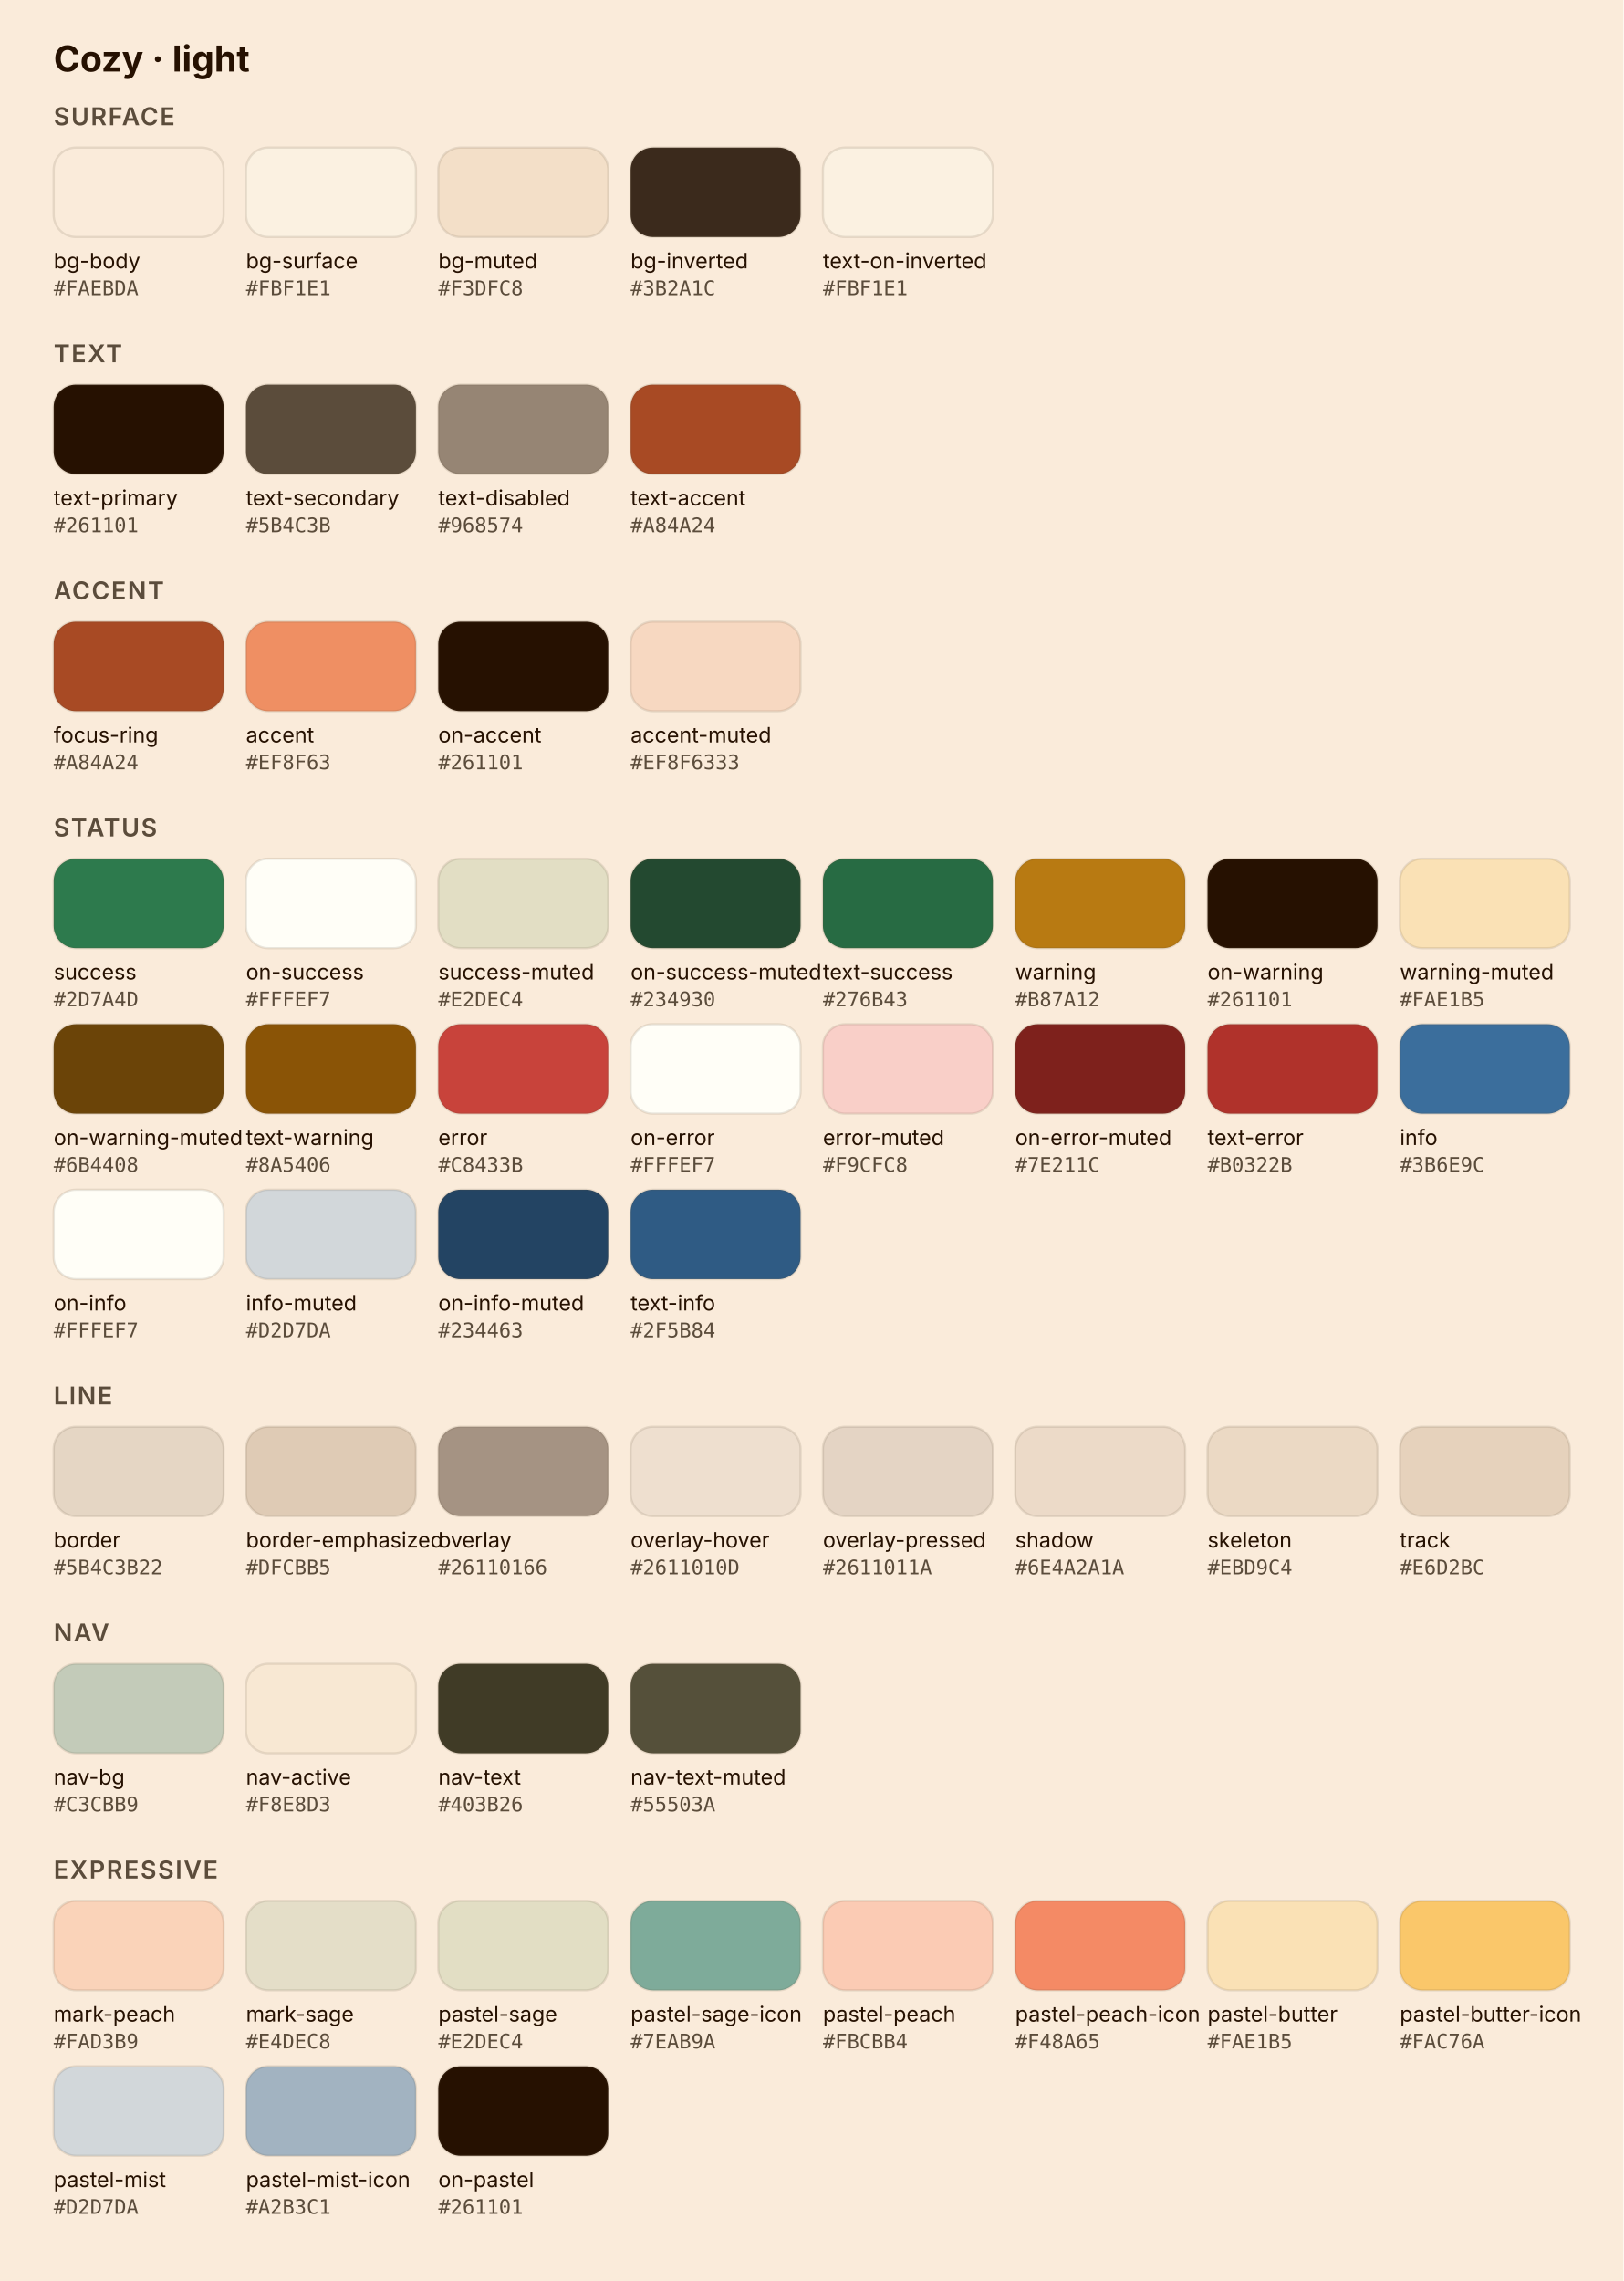
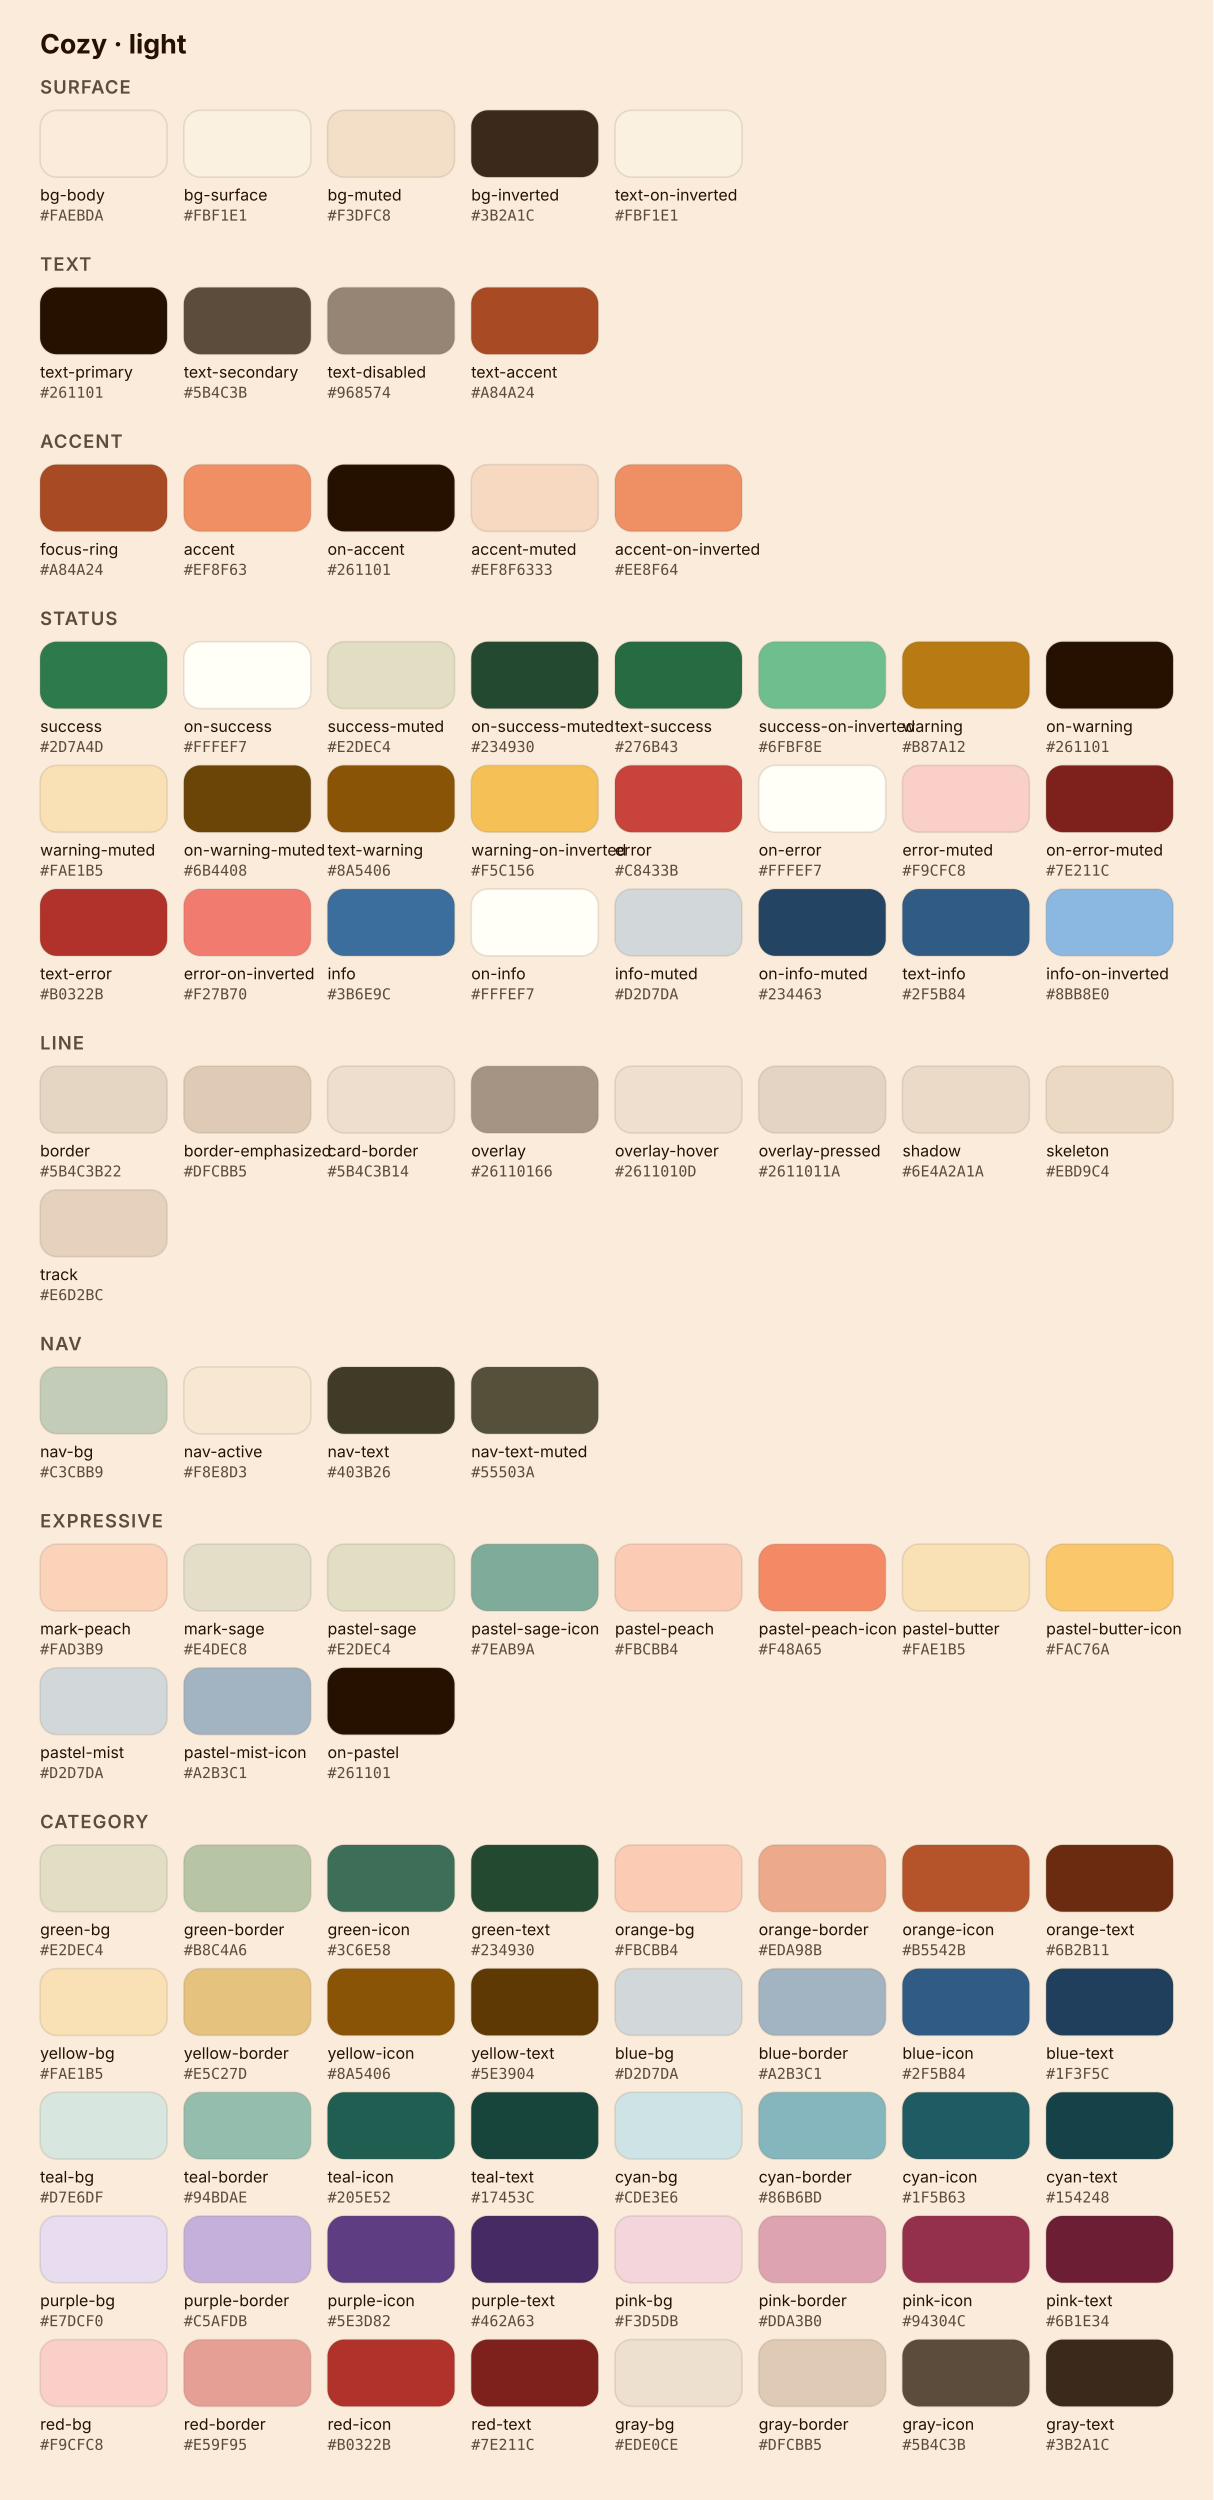
- <svg xmlns="http://www.w3.org/2000/svg" width="726" height="1020" viewBox="0 0 726 1020" font-family="'Plus Jakarta Sans', -apple-system, 'Segoe UI', sans-serif">
-   <rect x="0" y="0" width="726" height="1020" fill="#FAEBDA" />
+ <svg xmlns="http://www.w3.org/2000/svg" width="726" height="1496" viewBox="0 0 726 1496" font-family="'Plus Jakarta Sans', -apple-system, 'Segoe UI', sans-serif">
+   <rect x="0" y="0" width="726" height="1496" fill="#FAEBDA" />
  <text x="24" y="32" fill="#261101" font-size="16" font-weight="700">Cozy · light</text>
  <text x="24" y="56" fill="#5B4C3B" font-size="11" font-weight="600" letter-spacing="0.06em">SURFACE</text>
  <rect x="24" y="66" width="76" height="40" rx="10" fill="#FAEBDA" stroke="#5B4C3B22" />
  <text x="24" y="120" fill="#261101" font-size="9.5">bg-body</text>
  <text x="24" y="132" fill="#5B4C3B" font-size="9" font-family="ui-monospace, monospace">#FAEBDA</text>
  <rect x="110" y="66" width="76" height="40" rx="10" fill="#FBF1E1" stroke="#5B4C3B22" />
  <text x="110" y="120" fill="#261101" font-size="9.5">bg-surface</text>
  <text x="110" y="132" fill="#5B4C3B" font-size="9" font-family="ui-monospace, monospace">#FBF1E1</text>
  <rect x="196" y="66" width="76" height="40" rx="10" fill="#F3DFC8" stroke="#5B4C3B22" />
  <text x="196" y="120" fill="#261101" font-size="9.5">bg-muted</text>
  <text x="196" y="132" fill="#5B4C3B" font-size="9" font-family="ui-monospace, monospace">#F3DFC8</text>
  <rect x="282" y="66" width="76" height="40" rx="10" fill="#3B2A1C" stroke="#5B4C3B22" />
  <text x="282" y="120" fill="#261101" font-size="9.5">bg-inverted</text>
  <text x="282" y="132" fill="#5B4C3B" font-size="9" font-family="ui-monospace, monospace">#3B2A1C</text>
  <rect x="368" y="66" width="76" height="40" rx="10" fill="#FBF1E1" stroke="#5B4C3B22" />
  <text x="368" y="120" fill="#261101" font-size="9.5">text-on-inverted</text>
  <text x="368" y="132" fill="#5B4C3B" font-size="9" font-family="ui-monospace, monospace">#FBF1E1</text>
  <text x="24" y="162" fill="#5B4C3B" font-size="11" font-weight="600" letter-spacing="0.06em">TEXT</text>
  <rect x="24" y="172" width="76" height="40" rx="10" fill="#261101" stroke="#5B4C3B22" />
  <text x="24" y="226" fill="#261101" font-size="9.5">text-primary</text>
  <text x="24" y="238" fill="#5B4C3B" font-size="9" font-family="ui-monospace, monospace">#261101</text>
  <rect x="110" y="172" width="76" height="40" rx="10" fill="#5B4C3B" stroke="#5B4C3B22" />
  <text x="110" y="226" fill="#261101" font-size="9.5">text-secondary</text>
  <text x="110" y="238" fill="#5B4C3B" font-size="9" font-family="ui-monospace, monospace">#5B4C3B</text>
  <rect x="196" y="172" width="76" height="40" rx="10" fill="#968574" stroke="#5B4C3B22" />
  <text x="196" y="226" fill="#261101" font-size="9.5">text-disabled</text>
  <text x="196" y="238" fill="#5B4C3B" font-size="9" font-family="ui-monospace, monospace">#968574</text>
  <rect x="282" y="172" width="76" height="40" rx="10" fill="#A84A24" stroke="#5B4C3B22" />
  <text x="282" y="226" fill="#261101" font-size="9.5">text-accent</text>
  <text x="282" y="238" fill="#5B4C3B" font-size="9" font-family="ui-monospace, monospace">#A84A24</text>
  <text x="24" y="268" fill="#5B4C3B" font-size="11" font-weight="600" letter-spacing="0.06em">ACCENT</text>
  <rect x="24" y="278" width="76" height="40" rx="10" fill="#A84A24" stroke="#5B4C3B22" />
  <text x="24" y="332" fill="#261101" font-size="9.5">focus-ring</text>
  <text x="24" y="344" fill="#5B4C3B" font-size="9" font-family="ui-monospace, monospace">#A84A24</text>
  <rect x="110" y="278" width="76" height="40" rx="10" fill="#EF8F63" stroke="#5B4C3B22" />
  <text x="110" y="332" fill="#261101" font-size="9.5">accent</text>
  <text x="110" y="344" fill="#5B4C3B" font-size="9" font-family="ui-monospace, monospace">#EF8F63</text>
  <rect x="196" y="278" width="76" height="40" rx="10" fill="#261101" stroke="#5B4C3B22" />
  <text x="196" y="332" fill="#261101" font-size="9.5">on-accent</text>
  <text x="196" y="344" fill="#5B4C3B" font-size="9" font-family="ui-monospace, monospace">#261101</text>
  <rect x="282" y="278" width="76" height="40" rx="10" fill="#EF8F6333" stroke="#5B4C3B22" />
  <text x="282" y="332" fill="#261101" font-size="9.5">accent-muted</text>
  <text x="282" y="344" fill="#5B4C3B" font-size="9" font-family="ui-monospace, monospace">#EF8F6333</text>
+   <rect x="368" y="278" width="76" height="40" rx="10" fill="#EE8F64" stroke="#5B4C3B22" />
+   <text x="368" y="332" fill="#261101" font-size="9.5">accent-on-inverted</text>
+   <text x="368" y="344" fill="#5B4C3B" font-size="9" font-family="ui-monospace, monospace">#EE8F64</text>
  <text x="24" y="374" fill="#5B4C3B" font-size="11" font-weight="600" letter-spacing="0.06em">STATUS</text>
  <rect x="24" y="384" width="76" height="40" rx="10" fill="#2D7A4D" stroke="#5B4C3B22" />
  <text x="24" y="438" fill="#261101" font-size="9.5">success</text>
  <text x="24" y="450" fill="#5B4C3B" font-size="9" font-family="ui-monospace, monospace">#2D7A4D</text>
  <rect x="110" y="384" width="76" height="40" rx="10" fill="#FFFEF7" stroke="#5B4C3B22" />
  <text x="110" y="438" fill="#261101" font-size="9.5">on-success</text>
  <text x="110" y="450" fill="#5B4C3B" font-size="9" font-family="ui-monospace, monospace">#FFFEF7</text>
  <rect x="196" y="384" width="76" height="40" rx="10" fill="#E2DEC4" stroke="#5B4C3B22" />
  <text x="196" y="438" fill="#261101" font-size="9.5">success-muted</text>
  <text x="196" y="450" fill="#5B4C3B" font-size="9" font-family="ui-monospace, monospace">#E2DEC4</text>
  <rect x="282" y="384" width="76" height="40" rx="10" fill="#234930" stroke="#5B4C3B22" />
  <text x="282" y="438" fill="#261101" font-size="9.5">on-success-muted</text>
  <text x="282" y="450" fill="#5B4C3B" font-size="9" font-family="ui-monospace, monospace">#234930</text>
  <rect x="368" y="384" width="76" height="40" rx="10" fill="#276B43" stroke="#5B4C3B22" />
  <text x="368" y="438" fill="#261101" font-size="9.5">text-success</text>
  <text x="368" y="450" fill="#5B4C3B" font-size="9" font-family="ui-monospace, monospace">#276B43</text>
-   <rect x="454" y="384" width="76" height="40" rx="10" fill="#B87A12" stroke="#5B4C3B22" />
-   <text x="454" y="438" fill="#261101" font-size="9.5">warning</text>
-   <text x="454" y="450" fill="#5B4C3B" font-size="9" font-family="ui-monospace, monospace">#B87A12</text>
-   <rect x="540" y="384" width="76" height="40" rx="10" fill="#261101" stroke="#5B4C3B22" />
-   <text x="540" y="438" fill="#261101" font-size="9.5">on-warning</text>
-   <text x="540" y="450" fill="#5B4C3B" font-size="9" font-family="ui-monospace, monospace">#261101</text>
-   <rect x="626" y="384" width="76" height="40" rx="10" fill="#FAE1B5" stroke="#5B4C3B22" />
-   <text x="626" y="438" fill="#261101" font-size="9.5">warning-muted</text>
-   <text x="626" y="450" fill="#5B4C3B" font-size="9" font-family="ui-monospace, monospace">#FAE1B5</text>
-   <rect x="24" y="458" width="76" height="40" rx="10" fill="#6B4408" stroke="#5B4C3B22" />
-   <text x="24" y="512" fill="#261101" font-size="9.5">on-warning-muted</text>
-   <text x="24" y="524" fill="#5B4C3B" font-size="9" font-family="ui-monospace, monospace">#6B4408</text>
-   <rect x="110" y="458" width="76" height="40" rx="10" fill="#8A5406" stroke="#5B4C3B22" />
-   <text x="110" y="512" fill="#261101" font-size="9.5">text-warning</text>
-   <text x="110" y="524" fill="#5B4C3B" font-size="9" font-family="ui-monospace, monospace">#8A5406</text>
-   <rect x="196" y="458" width="76" height="40" rx="10" fill="#C8433B" stroke="#5B4C3B22" />
-   <text x="196" y="512" fill="#261101" font-size="9.5">error</text>
-   <text x="196" y="524" fill="#5B4C3B" font-size="9" font-family="ui-monospace, monospace">#C8433B</text>
-   <rect x="282" y="458" width="76" height="40" rx="10" fill="#FFFEF7" stroke="#5B4C3B22" />
-   <text x="282" y="512" fill="#261101" font-size="9.5">on-error</text>
-   <text x="282" y="524" fill="#5B4C3B" font-size="9" font-family="ui-monospace, monospace">#FFFEF7</text>
-   <rect x="368" y="458" width="76" height="40" rx="10" fill="#F9CFC8" stroke="#5B4C3B22" />
-   <text x="368" y="512" fill="#261101" font-size="9.5">error-muted</text>
-   <text x="368" y="524" fill="#5B4C3B" font-size="9" font-family="ui-monospace, monospace">#F9CFC8</text>
-   <rect x="454" y="458" width="76" height="40" rx="10" fill="#7E211C" stroke="#5B4C3B22" />
-   <text x="454" y="512" fill="#261101" font-size="9.5">on-error-muted</text>
-   <text x="454" y="524" fill="#5B4C3B" font-size="9" font-family="ui-monospace, monospace">#7E211C</text>
-   <rect x="540" y="458" width="76" height="40" rx="10" fill="#B0322B" stroke="#5B4C3B22" />
-   <text x="540" y="512" fill="#261101" font-size="9.5">text-error</text>
-   <text x="540" y="524" fill="#5B4C3B" font-size="9" font-family="ui-monospace, monospace">#B0322B</text>
-   <rect x="626" y="458" width="76" height="40" rx="10" fill="#3B6E9C" stroke="#5B4C3B22" />
-   <text x="626" y="512" fill="#261101" font-size="9.5">info</text>
-   <text x="626" y="524" fill="#5B4C3B" font-size="9" font-family="ui-monospace, monospace">#3B6E9C</text>
-   <rect x="24" y="532" width="76" height="40" rx="10" fill="#FFFEF7" stroke="#5B4C3B22" />
-   <text x="24" y="586" fill="#261101" font-size="9.5">on-info</text>
-   <text x="24" y="598" fill="#5B4C3B" font-size="9" font-family="ui-monospace, monospace">#FFFEF7</text>
-   <rect x="110" y="532" width="76" height="40" rx="10" fill="#D2D7DA" stroke="#5B4C3B22" />
-   <text x="110" y="586" fill="#261101" font-size="9.5">info-muted</text>
-   <text x="110" y="598" fill="#5B4C3B" font-size="9" font-family="ui-monospace, monospace">#D2D7DA</text>
-   <rect x="196" y="532" width="76" height="40" rx="10" fill="#234463" stroke="#5B4C3B22" />
-   <text x="196" y="586" fill="#261101" font-size="9.5">on-info-muted</text>
-   <text x="196" y="598" fill="#5B4C3B" font-size="9" font-family="ui-monospace, monospace">#234463</text>
-   <rect x="282" y="532" width="76" height="40" rx="10" fill="#2F5B84" stroke="#5B4C3B22" />
-   <text x="282" y="586" fill="#261101" font-size="9.5">text-info</text>
-   <text x="282" y="598" fill="#5B4C3B" font-size="9" font-family="ui-monospace, monospace">#2F5B84</text>
+   <rect x="454" y="384" width="76" height="40" rx="10" fill="#6FBF8E" stroke="#5B4C3B22" />
+   <text x="454" y="438" fill="#261101" font-size="9.5">success-on-inverted</text>
+   <text x="454" y="450" fill="#5B4C3B" font-size="9" font-family="ui-monospace, monospace">#6FBF8E</text>
+   <rect x="540" y="384" width="76" height="40" rx="10" fill="#B87A12" stroke="#5B4C3B22" />
+   <text x="540" y="438" fill="#261101" font-size="9.5">warning</text>
+   <text x="540" y="450" fill="#5B4C3B" font-size="9" font-family="ui-monospace, monospace">#B87A12</text>
+   <rect x="626" y="384" width="76" height="40" rx="10" fill="#261101" stroke="#5B4C3B22" />
+   <text x="626" y="438" fill="#261101" font-size="9.5">on-warning</text>
+   <text x="626" y="450" fill="#5B4C3B" font-size="9" font-family="ui-monospace, monospace">#261101</text>
+   <rect x="24" y="458" width="76" height="40" rx="10" fill="#FAE1B5" stroke="#5B4C3B22" />
+   <text x="24" y="512" fill="#261101" font-size="9.5">warning-muted</text>
+   <text x="24" y="524" fill="#5B4C3B" font-size="9" font-family="ui-monospace, monospace">#FAE1B5</text>
+   <rect x="110" y="458" width="76" height="40" rx="10" fill="#6B4408" stroke="#5B4C3B22" />
+   <text x="110" y="512" fill="#261101" font-size="9.5">on-warning-muted</text>
+   <text x="110" y="524" fill="#5B4C3B" font-size="9" font-family="ui-monospace, monospace">#6B4408</text>
+   <rect x="196" y="458" width="76" height="40" rx="10" fill="#8A5406" stroke="#5B4C3B22" />
+   <text x="196" y="512" fill="#261101" font-size="9.5">text-warning</text>
+   <text x="196" y="524" fill="#5B4C3B" font-size="9" font-family="ui-monospace, monospace">#8A5406</text>
+   <rect x="282" y="458" width="76" height="40" rx="10" fill="#F5C156" stroke="#5B4C3B22" />
+   <text x="282" y="512" fill="#261101" font-size="9.5">warning-on-inverted</text>
+   <text x="282" y="524" fill="#5B4C3B" font-size="9" font-family="ui-monospace, monospace">#F5C156</text>
+   <rect x="368" y="458" width="76" height="40" rx="10" fill="#C8433B" stroke="#5B4C3B22" />
+   <text x="368" y="512" fill="#261101" font-size="9.5">error</text>
+   <text x="368" y="524" fill="#5B4C3B" font-size="9" font-family="ui-monospace, monospace">#C8433B</text>
+   <rect x="454" y="458" width="76" height="40" rx="10" fill="#FFFEF7" stroke="#5B4C3B22" />
+   <text x="454" y="512" fill="#261101" font-size="9.5">on-error</text>
+   <text x="454" y="524" fill="#5B4C3B" font-size="9" font-family="ui-monospace, monospace">#FFFEF7</text>
+   <rect x="540" y="458" width="76" height="40" rx="10" fill="#F9CFC8" stroke="#5B4C3B22" />
+   <text x="540" y="512" fill="#261101" font-size="9.5">error-muted</text>
+   <text x="540" y="524" fill="#5B4C3B" font-size="9" font-family="ui-monospace, monospace">#F9CFC8</text>
+   <rect x="626" y="458" width="76" height="40" rx="10" fill="#7E211C" stroke="#5B4C3B22" />
+   <text x="626" y="512" fill="#261101" font-size="9.5">on-error-muted</text>
+   <text x="626" y="524" fill="#5B4C3B" font-size="9" font-family="ui-monospace, monospace">#7E211C</text>
+   <rect x="24" y="532" width="76" height="40" rx="10" fill="#B0322B" stroke="#5B4C3B22" />
+   <text x="24" y="586" fill="#261101" font-size="9.5">text-error</text>
+   <text x="24" y="598" fill="#5B4C3B" font-size="9" font-family="ui-monospace, monospace">#B0322B</text>
+   <rect x="110" y="532" width="76" height="40" rx="10" fill="#F27B70" stroke="#5B4C3B22" />
+   <text x="110" y="586" fill="#261101" font-size="9.5">error-on-inverted</text>
+   <text x="110" y="598" fill="#5B4C3B" font-size="9" font-family="ui-monospace, monospace">#F27B70</text>
+   <rect x="196" y="532" width="76" height="40" rx="10" fill="#3B6E9C" stroke="#5B4C3B22" />
+   <text x="196" y="586" fill="#261101" font-size="9.5">info</text>
+   <text x="196" y="598" fill="#5B4C3B" font-size="9" font-family="ui-monospace, monospace">#3B6E9C</text>
+   <rect x="282" y="532" width="76" height="40" rx="10" fill="#FFFEF7" stroke="#5B4C3B22" />
+   <text x="282" y="586" fill="#261101" font-size="9.5">on-info</text>
+   <text x="282" y="598" fill="#5B4C3B" font-size="9" font-family="ui-monospace, monospace">#FFFEF7</text>
+   <rect x="368" y="532" width="76" height="40" rx="10" fill="#D2D7DA" stroke="#5B4C3B22" />
+   <text x="368" y="586" fill="#261101" font-size="9.5">info-muted</text>
+   <text x="368" y="598" fill="#5B4C3B" font-size="9" font-family="ui-monospace, monospace">#D2D7DA</text>
+   <rect x="454" y="532" width="76" height="40" rx="10" fill="#234463" stroke="#5B4C3B22" />
+   <text x="454" y="586" fill="#261101" font-size="9.5">on-info-muted</text>
+   <text x="454" y="598" fill="#5B4C3B" font-size="9" font-family="ui-monospace, monospace">#234463</text>
+   <rect x="540" y="532" width="76" height="40" rx="10" fill="#2F5B84" stroke="#5B4C3B22" />
+   <text x="540" y="586" fill="#261101" font-size="9.5">text-info</text>
+   <text x="540" y="598" fill="#5B4C3B" font-size="9" font-family="ui-monospace, monospace">#2F5B84</text>
+   <rect x="626" y="532" width="76" height="40" rx="10" fill="#8BB8E0" stroke="#5B4C3B22" />
+   <text x="626" y="586" fill="#261101" font-size="9.5">info-on-inverted</text>
+   <text x="626" y="598" fill="#5B4C3B" font-size="9" font-family="ui-monospace, monospace">#8BB8E0</text>
  <text x="24" y="628" fill="#5B4C3B" font-size="11" font-weight="600" letter-spacing="0.06em">LINE</text>
  <rect x="24" y="638" width="76" height="40" rx="10" fill="#5B4C3B22" stroke="#5B4C3B22" />
  <text x="24" y="692" fill="#261101" font-size="9.5">border</text>
  <text x="24" y="704" fill="#5B4C3B" font-size="9" font-family="ui-monospace, monospace">#5B4C3B22</text>
  <rect x="110" y="638" width="76" height="40" rx="10" fill="#DFCBB5" stroke="#5B4C3B22" />
  <text x="110" y="692" fill="#261101" font-size="9.5">border-emphasized</text>
  <text x="110" y="704" fill="#5B4C3B" font-size="9" font-family="ui-monospace, monospace">#DFCBB5</text>
-   <rect x="196" y="638" width="76" height="40" rx="10" fill="#26110166" stroke="#5B4C3B22" />
-   <text x="196" y="692" fill="#261101" font-size="9.5">overlay</text>
-   <text x="196" y="704" fill="#5B4C3B" font-size="9" font-family="ui-monospace, monospace">#26110166</text>
-   <rect x="282" y="638" width="76" height="40" rx="10" fill="#2611010D" stroke="#5B4C3B22" />
-   <text x="282" y="692" fill="#261101" font-size="9.5">overlay-hover</text>
-   <text x="282" y="704" fill="#5B4C3B" font-size="9" font-family="ui-monospace, monospace">#2611010D</text>
-   <rect x="368" y="638" width="76" height="40" rx="10" fill="#2611011A" stroke="#5B4C3B22" />
-   <text x="368" y="692" fill="#261101" font-size="9.5">overlay-pressed</text>
-   <text x="368" y="704" fill="#5B4C3B" font-size="9" font-family="ui-monospace, monospace">#2611011A</text>
-   <rect x="454" y="638" width="76" height="40" rx="10" fill="#6E4A2A1A" stroke="#5B4C3B22" />
-   <text x="454" y="692" fill="#261101" font-size="9.5">shadow</text>
-   <text x="454" y="704" fill="#5B4C3B" font-size="9" font-family="ui-monospace, monospace">#6E4A2A1A</text>
-   <rect x="540" y="638" width="76" height="40" rx="10" fill="#EBD9C4" stroke="#5B4C3B22" />
-   <text x="540" y="692" fill="#261101" font-size="9.5">skeleton</text>
-   <text x="540" y="704" fill="#5B4C3B" font-size="9" font-family="ui-monospace, monospace">#EBD9C4</text>
-   <rect x="626" y="638" width="76" height="40" rx="10" fill="#E6D2BC" stroke="#5B4C3B22" />
-   <text x="626" y="692" fill="#261101" font-size="9.5">track</text>
-   <text x="626" y="704" fill="#5B4C3B" font-size="9" font-family="ui-monospace, monospace">#E6D2BC</text>
-   <text x="24" y="734" fill="#5B4C3B" font-size="11" font-weight="600" letter-spacing="0.06em">NAV</text>
-   <rect x="24" y="744" width="76" height="40" rx="10" fill="#C3CBB9" stroke="#5B4C3B22" />
-   <text x="24" y="798" fill="#261101" font-size="9.5">nav-bg</text>
-   <text x="24" y="810" fill="#5B4C3B" font-size="9" font-family="ui-monospace, monospace">#C3CBB9</text>
-   <rect x="110" y="744" width="76" height="40" rx="10" fill="#F8E8D3" stroke="#5B4C3B22" />
-   <text x="110" y="798" fill="#261101" font-size="9.5">nav-active</text>
-   <text x="110" y="810" fill="#5B4C3B" font-size="9" font-family="ui-monospace, monospace">#F8E8D3</text>
-   <rect x="196" y="744" width="76" height="40" rx="10" fill="#403B26" stroke="#5B4C3B22" />
-   <text x="196" y="798" fill="#261101" font-size="9.5">nav-text</text>
-   <text x="196" y="810" fill="#5B4C3B" font-size="9" font-family="ui-monospace, monospace">#403B26</text>
-   <rect x="282" y="744" width="76" height="40" rx="10" fill="#55503A" stroke="#5B4C3B22" />
-   <text x="282" y="798" fill="#261101" font-size="9.5">nav-text-muted</text>
-   <text x="282" y="810" fill="#5B4C3B" font-size="9" font-family="ui-monospace, monospace">#55503A</text>
-   <text x="24" y="840" fill="#5B4C3B" font-size="11" font-weight="600" letter-spacing="0.06em">EXPRESSIVE</text>
-   <rect x="24" y="850" width="76" height="40" rx="10" fill="#FAD3B9" stroke="#5B4C3B22" />
-   <text x="24" y="904" fill="#261101" font-size="9.5">mark-peach</text>
-   <text x="24" y="916" fill="#5B4C3B" font-size="9" font-family="ui-monospace, monospace">#FAD3B9</text>
-   <rect x="110" y="850" width="76" height="40" rx="10" fill="#E4DEC8" stroke="#5B4C3B22" />
-   <text x="110" y="904" fill="#261101" font-size="9.5">mark-sage</text>
-   <text x="110" y="916" fill="#5B4C3B" font-size="9" font-family="ui-monospace, monospace">#E4DEC8</text>
-   <rect x="196" y="850" width="76" height="40" rx="10" fill="#E2DEC4" stroke="#5B4C3B22" />
-   <text x="196" y="904" fill="#261101" font-size="9.5">pastel-sage</text>
-   <text x="196" y="916" fill="#5B4C3B" font-size="9" font-family="ui-monospace, monospace">#E2DEC4</text>
-   <rect x="282" y="850" width="76" height="40" rx="10" fill="#7EAB9A" stroke="#5B4C3B22" />
-   <text x="282" y="904" fill="#261101" font-size="9.5">pastel-sage-icon</text>
-   <text x="282" y="916" fill="#5B4C3B" font-size="9" font-family="ui-monospace, monospace">#7EAB9A</text>
-   <rect x="368" y="850" width="76" height="40" rx="10" fill="#FBCBB4" stroke="#5B4C3B22" />
-   <text x="368" y="904" fill="#261101" font-size="9.5">pastel-peach</text>
-   <text x="368" y="916" fill="#5B4C3B" font-size="9" font-family="ui-monospace, monospace">#FBCBB4</text>
-   <rect x="454" y="850" width="76" height="40" rx="10" fill="#F48A65" stroke="#5B4C3B22" />
-   <text x="454" y="904" fill="#261101" font-size="9.5">pastel-peach-icon</text>
-   <text x="454" y="916" fill="#5B4C3B" font-size="9" font-family="ui-monospace, monospace">#F48A65</text>
-   <rect x="540" y="850" width="76" height="40" rx="10" fill="#FAE1B5" stroke="#5B4C3B22" />
-   <text x="540" y="904" fill="#261101" font-size="9.5">pastel-butter</text>
-   <text x="540" y="916" fill="#5B4C3B" font-size="9" font-family="ui-monospace, monospace">#FAE1B5</text>
-   <rect x="626" y="850" width="76" height="40" rx="10" fill="#FAC76A" stroke="#5B4C3B22" />
-   <text x="626" y="904" fill="#261101" font-size="9.5">pastel-butter-icon</text>
-   <text x="626" y="916" fill="#5B4C3B" font-size="9" font-family="ui-monospace, monospace">#FAC76A</text>
-   <rect x="24" y="924" width="76" height="40" rx="10" fill="#D2D7DA" stroke="#5B4C3B22" />
-   <text x="24" y="978" fill="#261101" font-size="9.5">pastel-mist</text>
-   <text x="24" y="990" fill="#5B4C3B" font-size="9" font-family="ui-monospace, monospace">#D2D7DA</text>
-   <rect x="110" y="924" width="76" height="40" rx="10" fill="#A2B3C1" stroke="#5B4C3B22" />
-   <text x="110" y="978" fill="#261101" font-size="9.5">pastel-mist-icon</text>
-   <text x="110" y="990" fill="#5B4C3B" font-size="9" font-family="ui-monospace, monospace">#A2B3C1</text>
-   <rect x="196" y="924" width="76" height="40" rx="10" fill="#261101" stroke="#5B4C3B22" />
-   <text x="196" y="978" fill="#261101" font-size="9.5">on-pastel</text>
-   <text x="196" y="990" fill="#5B4C3B" font-size="9" font-family="ui-monospace, monospace">#261101</text>
+   <rect x="196" y="638" width="76" height="40" rx="10" fill="#5B4C3B14" stroke="#5B4C3B22" />
+   <text x="196" y="692" fill="#261101" font-size="9.5">card-border</text>
+   <text x="196" y="704" fill="#5B4C3B" font-size="9" font-family="ui-monospace, monospace">#5B4C3B14</text>
+   <rect x="282" y="638" width="76" height="40" rx="10" fill="#26110166" stroke="#5B4C3B22" />
+   <text x="282" y="692" fill="#261101" font-size="9.5">overlay</text>
+   <text x="282" y="704" fill="#5B4C3B" font-size="9" font-family="ui-monospace, monospace">#26110166</text>
+   <rect x="368" y="638" width="76" height="40" rx="10" fill="#2611010D" stroke="#5B4C3B22" />
+   <text x="368" y="692" fill="#261101" font-size="9.5">overlay-hover</text>
+   <text x="368" y="704" fill="#5B4C3B" font-size="9" font-family="ui-monospace, monospace">#2611010D</text>
+   <rect x="454" y="638" width="76" height="40" rx="10" fill="#2611011A" stroke="#5B4C3B22" />
+   <text x="454" y="692" fill="#261101" font-size="9.5">overlay-pressed</text>
+   <text x="454" y="704" fill="#5B4C3B" font-size="9" font-family="ui-monospace, monospace">#2611011A</text>
+   <rect x="540" y="638" width="76" height="40" rx="10" fill="#6E4A2A1A" stroke="#5B4C3B22" />
+   <text x="540" y="692" fill="#261101" font-size="9.5">shadow</text>
+   <text x="540" y="704" fill="#5B4C3B" font-size="9" font-family="ui-monospace, monospace">#6E4A2A1A</text>
+   <rect x="626" y="638" width="76" height="40" rx="10" fill="#EBD9C4" stroke="#5B4C3B22" />
+   <text x="626" y="692" fill="#261101" font-size="9.5">skeleton</text>
+   <text x="626" y="704" fill="#5B4C3B" font-size="9" font-family="ui-monospace, monospace">#EBD9C4</text>
+   <rect x="24" y="712" width="76" height="40" rx="10" fill="#E6D2BC" stroke="#5B4C3B22" />
+   <text x="24" y="766" fill="#261101" font-size="9.5">track</text>
+   <text x="24" y="778" fill="#5B4C3B" font-size="9" font-family="ui-monospace, monospace">#E6D2BC</text>
+   <text x="24" y="808" fill="#5B4C3B" font-size="11" font-weight="600" letter-spacing="0.06em">NAV</text>
+   <rect x="24" y="818" width="76" height="40" rx="10" fill="#C3CBB9" stroke="#5B4C3B22" />
+   <text x="24" y="872" fill="#261101" font-size="9.5">nav-bg</text>
+   <text x="24" y="884" fill="#5B4C3B" font-size="9" font-family="ui-monospace, monospace">#C3CBB9</text>
+   <rect x="110" y="818" width="76" height="40" rx="10" fill="#F8E8D3" stroke="#5B4C3B22" />
+   <text x="110" y="872" fill="#261101" font-size="9.5">nav-active</text>
+   <text x="110" y="884" fill="#5B4C3B" font-size="9" font-family="ui-monospace, monospace">#F8E8D3</text>
+   <rect x="196" y="818" width="76" height="40" rx="10" fill="#403B26" stroke="#5B4C3B22" />
+   <text x="196" y="872" fill="#261101" font-size="9.5">nav-text</text>
+   <text x="196" y="884" fill="#5B4C3B" font-size="9" font-family="ui-monospace, monospace">#403B26</text>
+   <rect x="282" y="818" width="76" height="40" rx="10" fill="#55503A" stroke="#5B4C3B22" />
+   <text x="282" y="872" fill="#261101" font-size="9.5">nav-text-muted</text>
+   <text x="282" y="884" fill="#5B4C3B" font-size="9" font-family="ui-monospace, monospace">#55503A</text>
+   <text x="24" y="914" fill="#5B4C3B" font-size="11" font-weight="600" letter-spacing="0.06em">EXPRESSIVE</text>
+   <rect x="24" y="924" width="76" height="40" rx="10" fill="#FAD3B9" stroke="#5B4C3B22" />
+   <text x="24" y="978" fill="#261101" font-size="9.5">mark-peach</text>
+   <text x="24" y="990" fill="#5B4C3B" font-size="9" font-family="ui-monospace, monospace">#FAD3B9</text>
+   <rect x="110" y="924" width="76" height="40" rx="10" fill="#E4DEC8" stroke="#5B4C3B22" />
+   <text x="110" y="978" fill="#261101" font-size="9.5">mark-sage</text>
+   <text x="110" y="990" fill="#5B4C3B" font-size="9" font-family="ui-monospace, monospace">#E4DEC8</text>
+   <rect x="196" y="924" width="76" height="40" rx="10" fill="#E2DEC4" stroke="#5B4C3B22" />
+   <text x="196" y="978" fill="#261101" font-size="9.5">pastel-sage</text>
+   <text x="196" y="990" fill="#5B4C3B" font-size="9" font-family="ui-monospace, monospace">#E2DEC4</text>
+   <rect x="282" y="924" width="76" height="40" rx="10" fill="#7EAB9A" stroke="#5B4C3B22" />
+   <text x="282" y="978" fill="#261101" font-size="9.5">pastel-sage-icon</text>
+   <text x="282" y="990" fill="#5B4C3B" font-size="9" font-family="ui-monospace, monospace">#7EAB9A</text>
+   <rect x="368" y="924" width="76" height="40" rx="10" fill="#FBCBB4" stroke="#5B4C3B22" />
+   <text x="368" y="978" fill="#261101" font-size="9.5">pastel-peach</text>
+   <text x="368" y="990" fill="#5B4C3B" font-size="9" font-family="ui-monospace, monospace">#FBCBB4</text>
+   <rect x="454" y="924" width="76" height="40" rx="10" fill="#F48A65" stroke="#5B4C3B22" />
+   <text x="454" y="978" fill="#261101" font-size="9.5">pastel-peach-icon</text>
+   <text x="454" y="990" fill="#5B4C3B" font-size="9" font-family="ui-monospace, monospace">#F48A65</text>
+   <rect x="540" y="924" width="76" height="40" rx="10" fill="#FAE1B5" stroke="#5B4C3B22" />
+   <text x="540" y="978" fill="#261101" font-size="9.5">pastel-butter</text>
+   <text x="540" y="990" fill="#5B4C3B" font-size="9" font-family="ui-monospace, monospace">#FAE1B5</text>
+   <rect x="626" y="924" width="76" height="40" rx="10" fill="#FAC76A" stroke="#5B4C3B22" />
+   <text x="626" y="978" fill="#261101" font-size="9.5">pastel-butter-icon</text>
+   <text x="626" y="990" fill="#5B4C3B" font-size="9" font-family="ui-monospace, monospace">#FAC76A</text>
+   <rect x="24" y="998" width="76" height="40" rx="10" fill="#D2D7DA" stroke="#5B4C3B22" />
+   <text x="24" y="1052" fill="#261101" font-size="9.5">pastel-mist</text>
+   <text x="24" y="1064" fill="#5B4C3B" font-size="9" font-family="ui-monospace, monospace">#D2D7DA</text>
+   <rect x="110" y="998" width="76" height="40" rx="10" fill="#A2B3C1" stroke="#5B4C3B22" />
+   <text x="110" y="1052" fill="#261101" font-size="9.5">pastel-mist-icon</text>
+   <text x="110" y="1064" fill="#5B4C3B" font-size="9" font-family="ui-monospace, monospace">#A2B3C1</text>
+   <rect x="196" y="998" width="76" height="40" rx="10" fill="#261101" stroke="#5B4C3B22" />
+   <text x="196" y="1052" fill="#261101" font-size="9.5">on-pastel</text>
+   <text x="196" y="1064" fill="#5B4C3B" font-size="9" font-family="ui-monospace, monospace">#261101</text>
+   <text x="24" y="1094" fill="#5B4C3B" font-size="11" font-weight="600" letter-spacing="0.06em">CATEGORY</text>
+   <rect x="24" y="1104" width="76" height="40" rx="10" fill="#E2DEC4" stroke="#5B4C3B22" />
+   <text x="24" y="1158" fill="#261101" font-size="9.5">green-bg</text>
+   <text x="24" y="1170" fill="#5B4C3B" font-size="9" font-family="ui-monospace, monospace">#E2DEC4</text>
+   <rect x="110" y="1104" width="76" height="40" rx="10" fill="#B8C4A6" stroke="#5B4C3B22" />
+   <text x="110" y="1158" fill="#261101" font-size="9.5">green-border</text>
+   <text x="110" y="1170" fill="#5B4C3B" font-size="9" font-family="ui-monospace, monospace">#B8C4A6</text>
+   <rect x="196" y="1104" width="76" height="40" rx="10" fill="#3C6E58" stroke="#5B4C3B22" />
+   <text x="196" y="1158" fill="#261101" font-size="9.5">green-icon</text>
+   <text x="196" y="1170" fill="#5B4C3B" font-size="9" font-family="ui-monospace, monospace">#3C6E58</text>
+   <rect x="282" y="1104" width="76" height="40" rx="10" fill="#234930" stroke="#5B4C3B22" />
+   <text x="282" y="1158" fill="#261101" font-size="9.5">green-text</text>
+   <text x="282" y="1170" fill="#5B4C3B" font-size="9" font-family="ui-monospace, monospace">#234930</text>
+   <rect x="368" y="1104" width="76" height="40" rx="10" fill="#FBCBB4" stroke="#5B4C3B22" />
+   <text x="368" y="1158" fill="#261101" font-size="9.5">orange-bg</text>
+   <text x="368" y="1170" fill="#5B4C3B" font-size="9" font-family="ui-monospace, monospace">#FBCBB4</text>
+   <rect x="454" y="1104" width="76" height="40" rx="10" fill="#EDA98B" stroke="#5B4C3B22" />
+   <text x="454" y="1158" fill="#261101" font-size="9.5">orange-border</text>
+   <text x="454" y="1170" fill="#5B4C3B" font-size="9" font-family="ui-monospace, monospace">#EDA98B</text>
+   <rect x="540" y="1104" width="76" height="40" rx="10" fill="#B5542B" stroke="#5B4C3B22" />
+   <text x="540" y="1158" fill="#261101" font-size="9.5">orange-icon</text>
+   <text x="540" y="1170" fill="#5B4C3B" font-size="9" font-family="ui-monospace, monospace">#B5542B</text>
+   <rect x="626" y="1104" width="76" height="40" rx="10" fill="#6B2B11" stroke="#5B4C3B22" />
+   <text x="626" y="1158" fill="#261101" font-size="9.5">orange-text</text>
+   <text x="626" y="1170" fill="#5B4C3B" font-size="9" font-family="ui-monospace, monospace">#6B2B11</text>
+   <rect x="24" y="1178" width="76" height="40" rx="10" fill="#FAE1B5" stroke="#5B4C3B22" />
+   <text x="24" y="1232" fill="#261101" font-size="9.5">yellow-bg</text>
+   <text x="24" y="1244" fill="#5B4C3B" font-size="9" font-family="ui-monospace, monospace">#FAE1B5</text>
+   <rect x="110" y="1178" width="76" height="40" rx="10" fill="#E5C27D" stroke="#5B4C3B22" />
+   <text x="110" y="1232" fill="#261101" font-size="9.5">yellow-border</text>
+   <text x="110" y="1244" fill="#5B4C3B" font-size="9" font-family="ui-monospace, monospace">#E5C27D</text>
+   <rect x="196" y="1178" width="76" height="40" rx="10" fill="#8A5406" stroke="#5B4C3B22" />
+   <text x="196" y="1232" fill="#261101" font-size="9.5">yellow-icon</text>
+   <text x="196" y="1244" fill="#5B4C3B" font-size="9" font-family="ui-monospace, monospace">#8A5406</text>
+   <rect x="282" y="1178" width="76" height="40" rx="10" fill="#5E3904" stroke="#5B4C3B22" />
+   <text x="282" y="1232" fill="#261101" font-size="9.5">yellow-text</text>
+   <text x="282" y="1244" fill="#5B4C3B" font-size="9" font-family="ui-monospace, monospace">#5E3904</text>
+   <rect x="368" y="1178" width="76" height="40" rx="10" fill="#D2D7DA" stroke="#5B4C3B22" />
+   <text x="368" y="1232" fill="#261101" font-size="9.5">blue-bg</text>
+   <text x="368" y="1244" fill="#5B4C3B" font-size="9" font-family="ui-monospace, monospace">#D2D7DA</text>
+   <rect x="454" y="1178" width="76" height="40" rx="10" fill="#A2B3C1" stroke="#5B4C3B22" />
+   <text x="454" y="1232" fill="#261101" font-size="9.5">blue-border</text>
+   <text x="454" y="1244" fill="#5B4C3B" font-size="9" font-family="ui-monospace, monospace">#A2B3C1</text>
+   <rect x="540" y="1178" width="76" height="40" rx="10" fill="#2F5B84" stroke="#5B4C3B22" />
+   <text x="540" y="1232" fill="#261101" font-size="9.5">blue-icon</text>
+   <text x="540" y="1244" fill="#5B4C3B" font-size="9" font-family="ui-monospace, monospace">#2F5B84</text>
+   <rect x="626" y="1178" width="76" height="40" rx="10" fill="#1F3F5C" stroke="#5B4C3B22" />
+   <text x="626" y="1232" fill="#261101" font-size="9.5">blue-text</text>
+   <text x="626" y="1244" fill="#5B4C3B" font-size="9" font-family="ui-monospace, monospace">#1F3F5C</text>
+   <rect x="24" y="1252" width="76" height="40" rx="10" fill="#D7E6DF" stroke="#5B4C3B22" />
+   <text x="24" y="1306" fill="#261101" font-size="9.5">teal-bg</text>
+   <text x="24" y="1318" fill="#5B4C3B" font-size="9" font-family="ui-monospace, monospace">#D7E6DF</text>
+   <rect x="110" y="1252" width="76" height="40" rx="10" fill="#94BDAE" stroke="#5B4C3B22" />
+   <text x="110" y="1306" fill="#261101" font-size="9.5">teal-border</text>
+   <text x="110" y="1318" fill="#5B4C3B" font-size="9" font-family="ui-monospace, monospace">#94BDAE</text>
+   <rect x="196" y="1252" width="76" height="40" rx="10" fill="#205E52" stroke="#5B4C3B22" />
+   <text x="196" y="1306" fill="#261101" font-size="9.5">teal-icon</text>
+   <text x="196" y="1318" fill="#5B4C3B" font-size="9" font-family="ui-monospace, monospace">#205E52</text>
+   <rect x="282" y="1252" width="76" height="40" rx="10" fill="#17453C" stroke="#5B4C3B22" />
+   <text x="282" y="1306" fill="#261101" font-size="9.5">teal-text</text>
+   <text x="282" y="1318" fill="#5B4C3B" font-size="9" font-family="ui-monospace, monospace">#17453C</text>
+   <rect x="368" y="1252" width="76" height="40" rx="10" fill="#CDE3E6" stroke="#5B4C3B22" />
+   <text x="368" y="1306" fill="#261101" font-size="9.5">cyan-bg</text>
+   <text x="368" y="1318" fill="#5B4C3B" font-size="9" font-family="ui-monospace, monospace">#CDE3E6</text>
+   <rect x="454" y="1252" width="76" height="40" rx="10" fill="#86B6BD" stroke="#5B4C3B22" />
+   <text x="454" y="1306" fill="#261101" font-size="9.5">cyan-border</text>
+   <text x="454" y="1318" fill="#5B4C3B" font-size="9" font-family="ui-monospace, monospace">#86B6BD</text>
+   <rect x="540" y="1252" width="76" height="40" rx="10" fill="#1F5B63" stroke="#5B4C3B22" />
+   <text x="540" y="1306" fill="#261101" font-size="9.5">cyan-icon</text>
+   <text x="540" y="1318" fill="#5B4C3B" font-size="9" font-family="ui-monospace, monospace">#1F5B63</text>
+   <rect x="626" y="1252" width="76" height="40" rx="10" fill="#154248" stroke="#5B4C3B22" />
+   <text x="626" y="1306" fill="#261101" font-size="9.5">cyan-text</text>
+   <text x="626" y="1318" fill="#5B4C3B" font-size="9" font-family="ui-monospace, monospace">#154248</text>
+   <rect x="24" y="1326" width="76" height="40" rx="10" fill="#E7DCF0" stroke="#5B4C3B22" />
+   <text x="24" y="1380" fill="#261101" font-size="9.5">purple-bg</text>
+   <text x="24" y="1392" fill="#5B4C3B" font-size="9" font-family="ui-monospace, monospace">#E7DCF0</text>
+   <rect x="110" y="1326" width="76" height="40" rx="10" fill="#C5AFDB" stroke="#5B4C3B22" />
+   <text x="110" y="1380" fill="#261101" font-size="9.5">purple-border</text>
+   <text x="110" y="1392" fill="#5B4C3B" font-size="9" font-family="ui-monospace, monospace">#C5AFDB</text>
+   <rect x="196" y="1326" width="76" height="40" rx="10" fill="#5E3D82" stroke="#5B4C3B22" />
+   <text x="196" y="1380" fill="#261101" font-size="9.5">purple-icon</text>
+   <text x="196" y="1392" fill="#5B4C3B" font-size="9" font-family="ui-monospace, monospace">#5E3D82</text>
+   <rect x="282" y="1326" width="76" height="40" rx="10" fill="#462A63" stroke="#5B4C3B22" />
+   <text x="282" y="1380" fill="#261101" font-size="9.5">purple-text</text>
+   <text x="282" y="1392" fill="#5B4C3B" font-size="9" font-family="ui-monospace, monospace">#462A63</text>
+   <rect x="368" y="1326" width="76" height="40" rx="10" fill="#F3D5DB" stroke="#5B4C3B22" />
+   <text x="368" y="1380" fill="#261101" font-size="9.5">pink-bg</text>
+   <text x="368" y="1392" fill="#5B4C3B" font-size="9" font-family="ui-monospace, monospace">#F3D5DB</text>
+   <rect x="454" y="1326" width="76" height="40" rx="10" fill="#DDA3B0" stroke="#5B4C3B22" />
+   <text x="454" y="1380" fill="#261101" font-size="9.5">pink-border</text>
+   <text x="454" y="1392" fill="#5B4C3B" font-size="9" font-family="ui-monospace, monospace">#DDA3B0</text>
+   <rect x="540" y="1326" width="76" height="40" rx="10" fill="#94304C" stroke="#5B4C3B22" />
+   <text x="540" y="1380" fill="#261101" font-size="9.5">pink-icon</text>
+   <text x="540" y="1392" fill="#5B4C3B" font-size="9" font-family="ui-monospace, monospace">#94304C</text>
+   <rect x="626" y="1326" width="76" height="40" rx="10" fill="#6B1E34" stroke="#5B4C3B22" />
+   <text x="626" y="1380" fill="#261101" font-size="9.5">pink-text</text>
+   <text x="626" y="1392" fill="#5B4C3B" font-size="9" font-family="ui-monospace, monospace">#6B1E34</text>
+   <rect x="24" y="1400" width="76" height="40" rx="10" fill="#F9CFC8" stroke="#5B4C3B22" />
+   <text x="24" y="1454" fill="#261101" font-size="9.5">red-bg</text>
+   <text x="24" y="1466" fill="#5B4C3B" font-size="9" font-family="ui-monospace, monospace">#F9CFC8</text>
+   <rect x="110" y="1400" width="76" height="40" rx="10" fill="#E59F95" stroke="#5B4C3B22" />
+   <text x="110" y="1454" fill="#261101" font-size="9.5">red-border</text>
+   <text x="110" y="1466" fill="#5B4C3B" font-size="9" font-family="ui-monospace, monospace">#E59F95</text>
+   <rect x="196" y="1400" width="76" height="40" rx="10" fill="#B0322B" stroke="#5B4C3B22" />
+   <text x="196" y="1454" fill="#261101" font-size="9.5">red-icon</text>
+   <text x="196" y="1466" fill="#5B4C3B" font-size="9" font-family="ui-monospace, monospace">#B0322B</text>
+   <rect x="282" y="1400" width="76" height="40" rx="10" fill="#7E211C" stroke="#5B4C3B22" />
+   <text x="282" y="1454" fill="#261101" font-size="9.5">red-text</text>
+   <text x="282" y="1466" fill="#5B4C3B" font-size="9" font-family="ui-monospace, monospace">#7E211C</text>
+   <rect x="368" y="1400" width="76" height="40" rx="10" fill="#EDE0CE" stroke="#5B4C3B22" />
+   <text x="368" y="1454" fill="#261101" font-size="9.5">gray-bg</text>
+   <text x="368" y="1466" fill="#5B4C3B" font-size="9" font-family="ui-monospace, monospace">#EDE0CE</text>
+   <rect x="454" y="1400" width="76" height="40" rx="10" fill="#DFCBB5" stroke="#5B4C3B22" />
+   <text x="454" y="1454" fill="#261101" font-size="9.5">gray-border</text>
+   <text x="454" y="1466" fill="#5B4C3B" font-size="9" font-family="ui-monospace, monospace">#DFCBB5</text>
+   <rect x="540" y="1400" width="76" height="40" rx="10" fill="#5B4C3B" stroke="#5B4C3B22" />
+   <text x="540" y="1454" fill="#261101" font-size="9.5">gray-icon</text>
+   <text x="540" y="1466" fill="#5B4C3B" font-size="9" font-family="ui-monospace, monospace">#5B4C3B</text>
+   <rect x="626" y="1400" width="76" height="40" rx="10" fill="#3B2A1C" stroke="#5B4C3B22" />
+   <text x="626" y="1454" fill="#261101" font-size="9.5">gray-text</text>
+   <text x="626" y="1466" fill="#5B4C3B" font-size="9" font-family="ui-monospace, monospace">#3B2A1C</text>
</svg>
